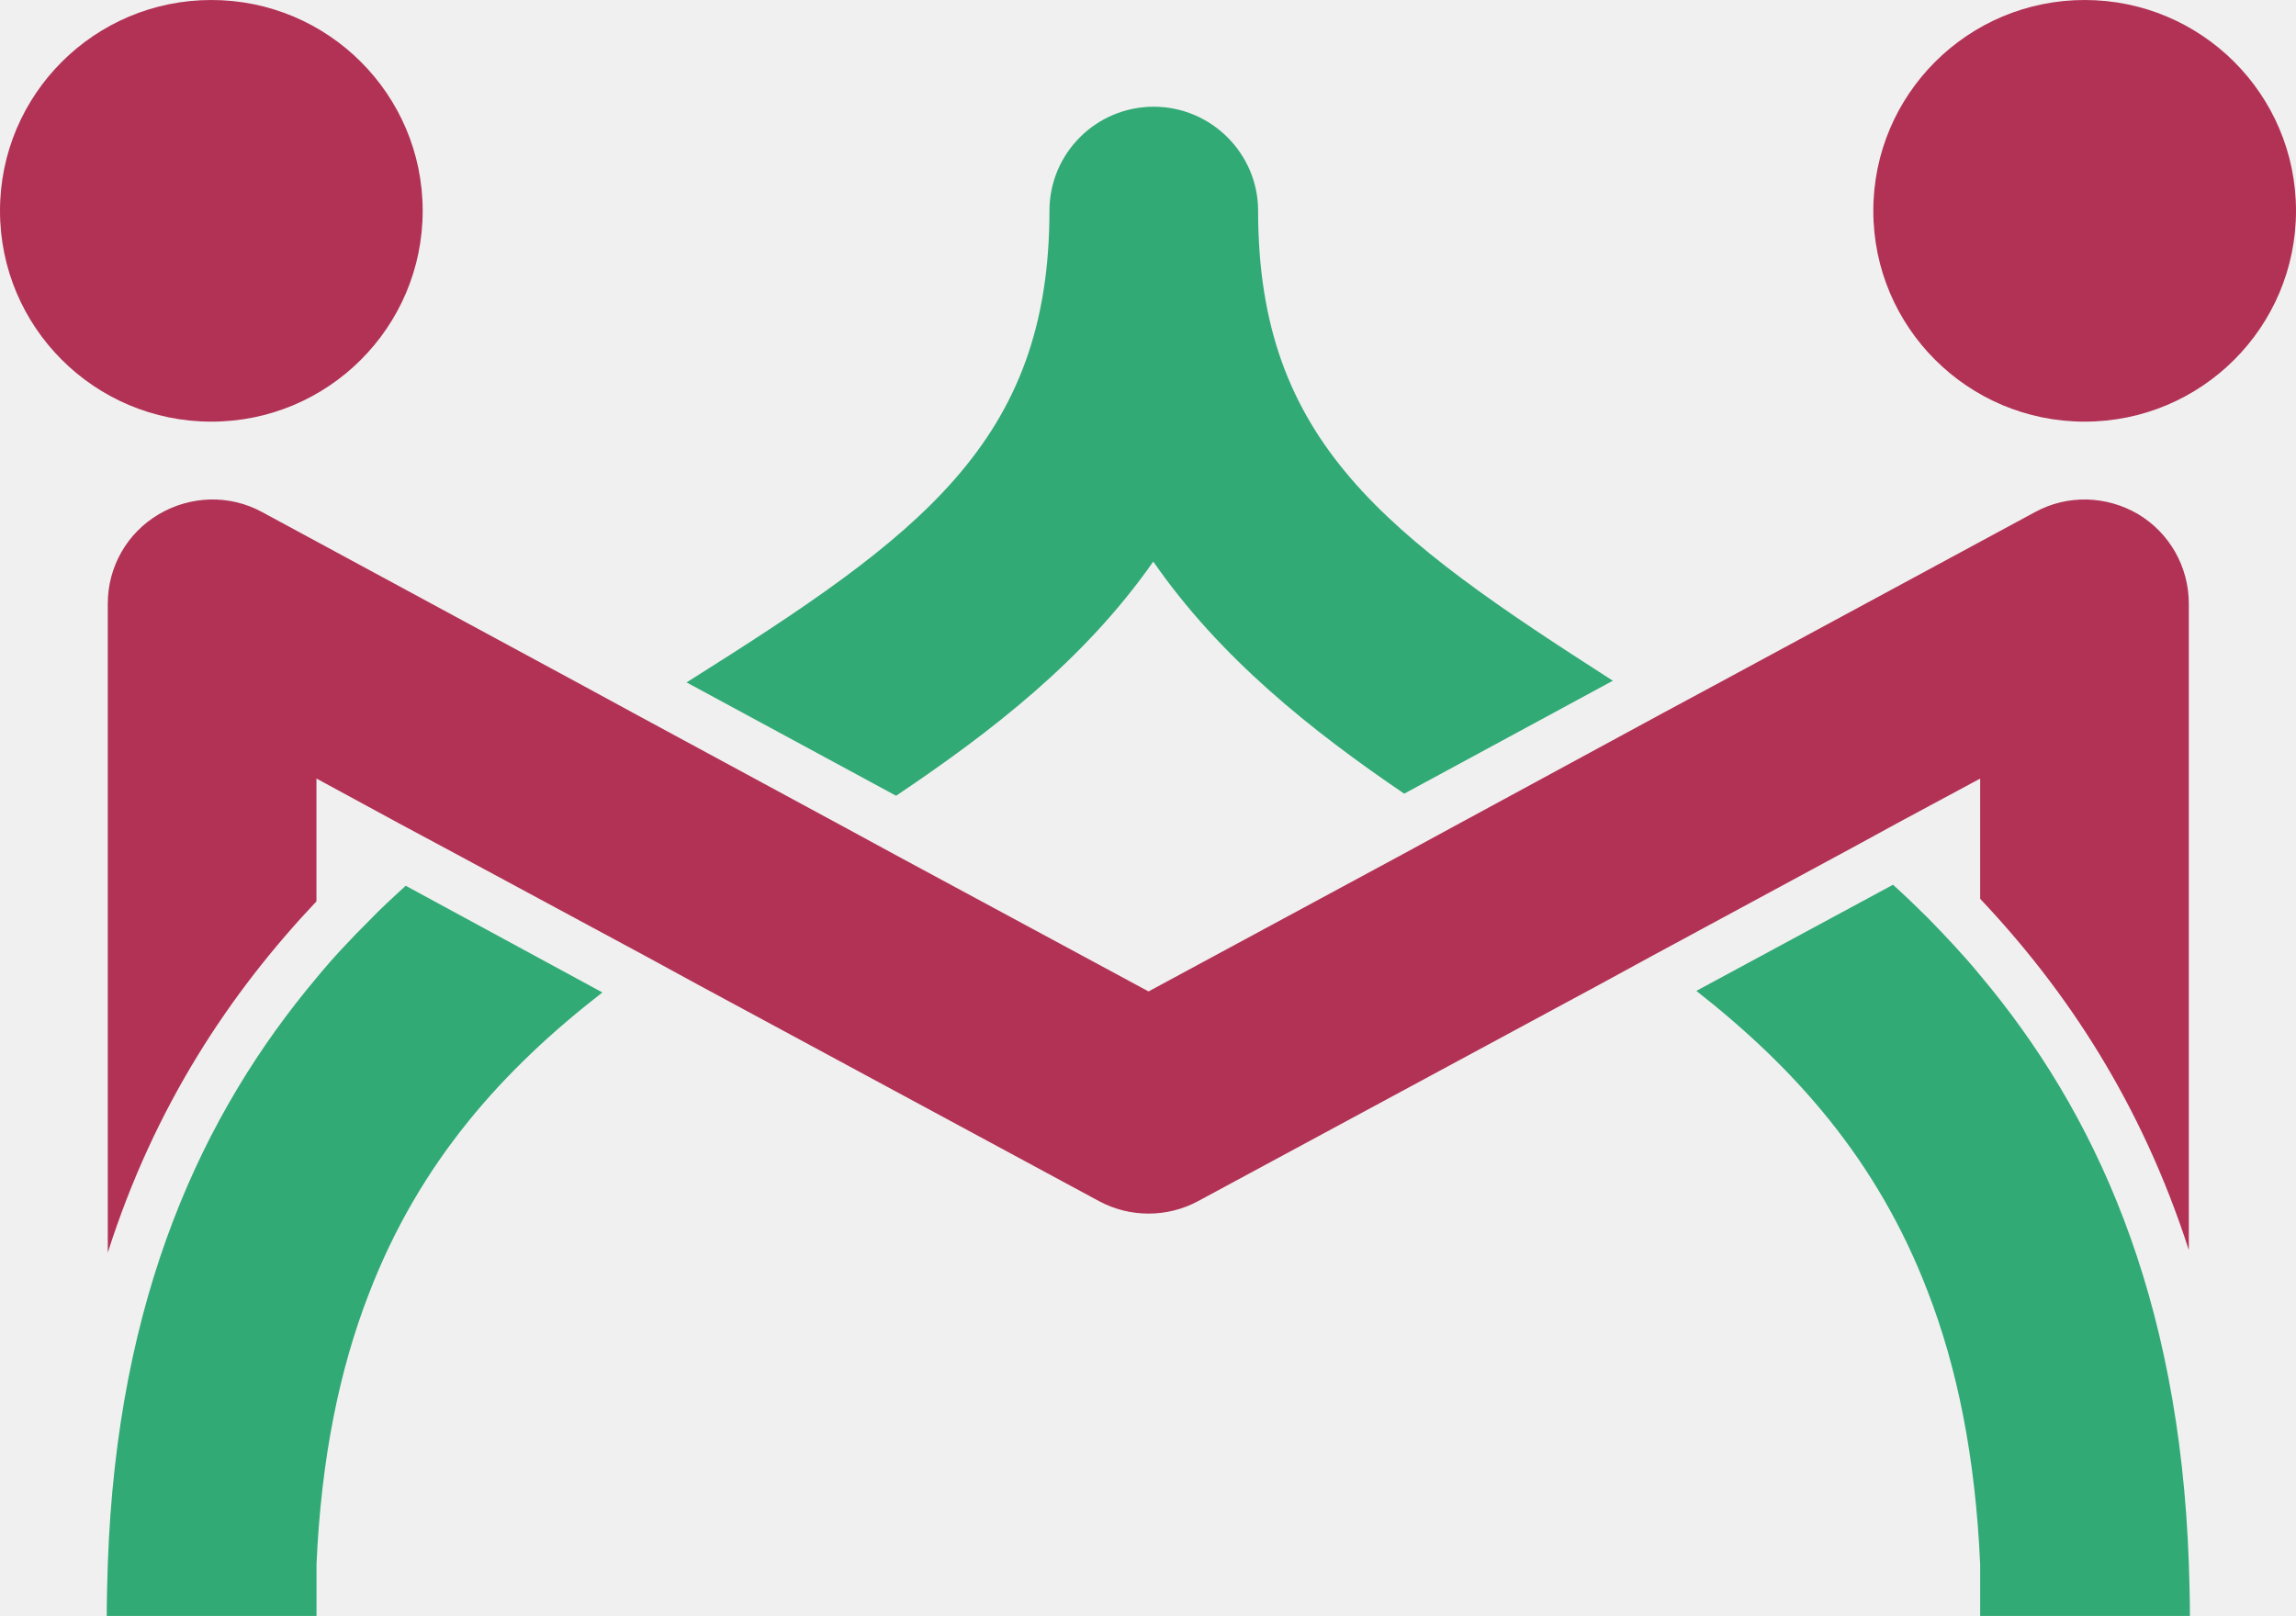
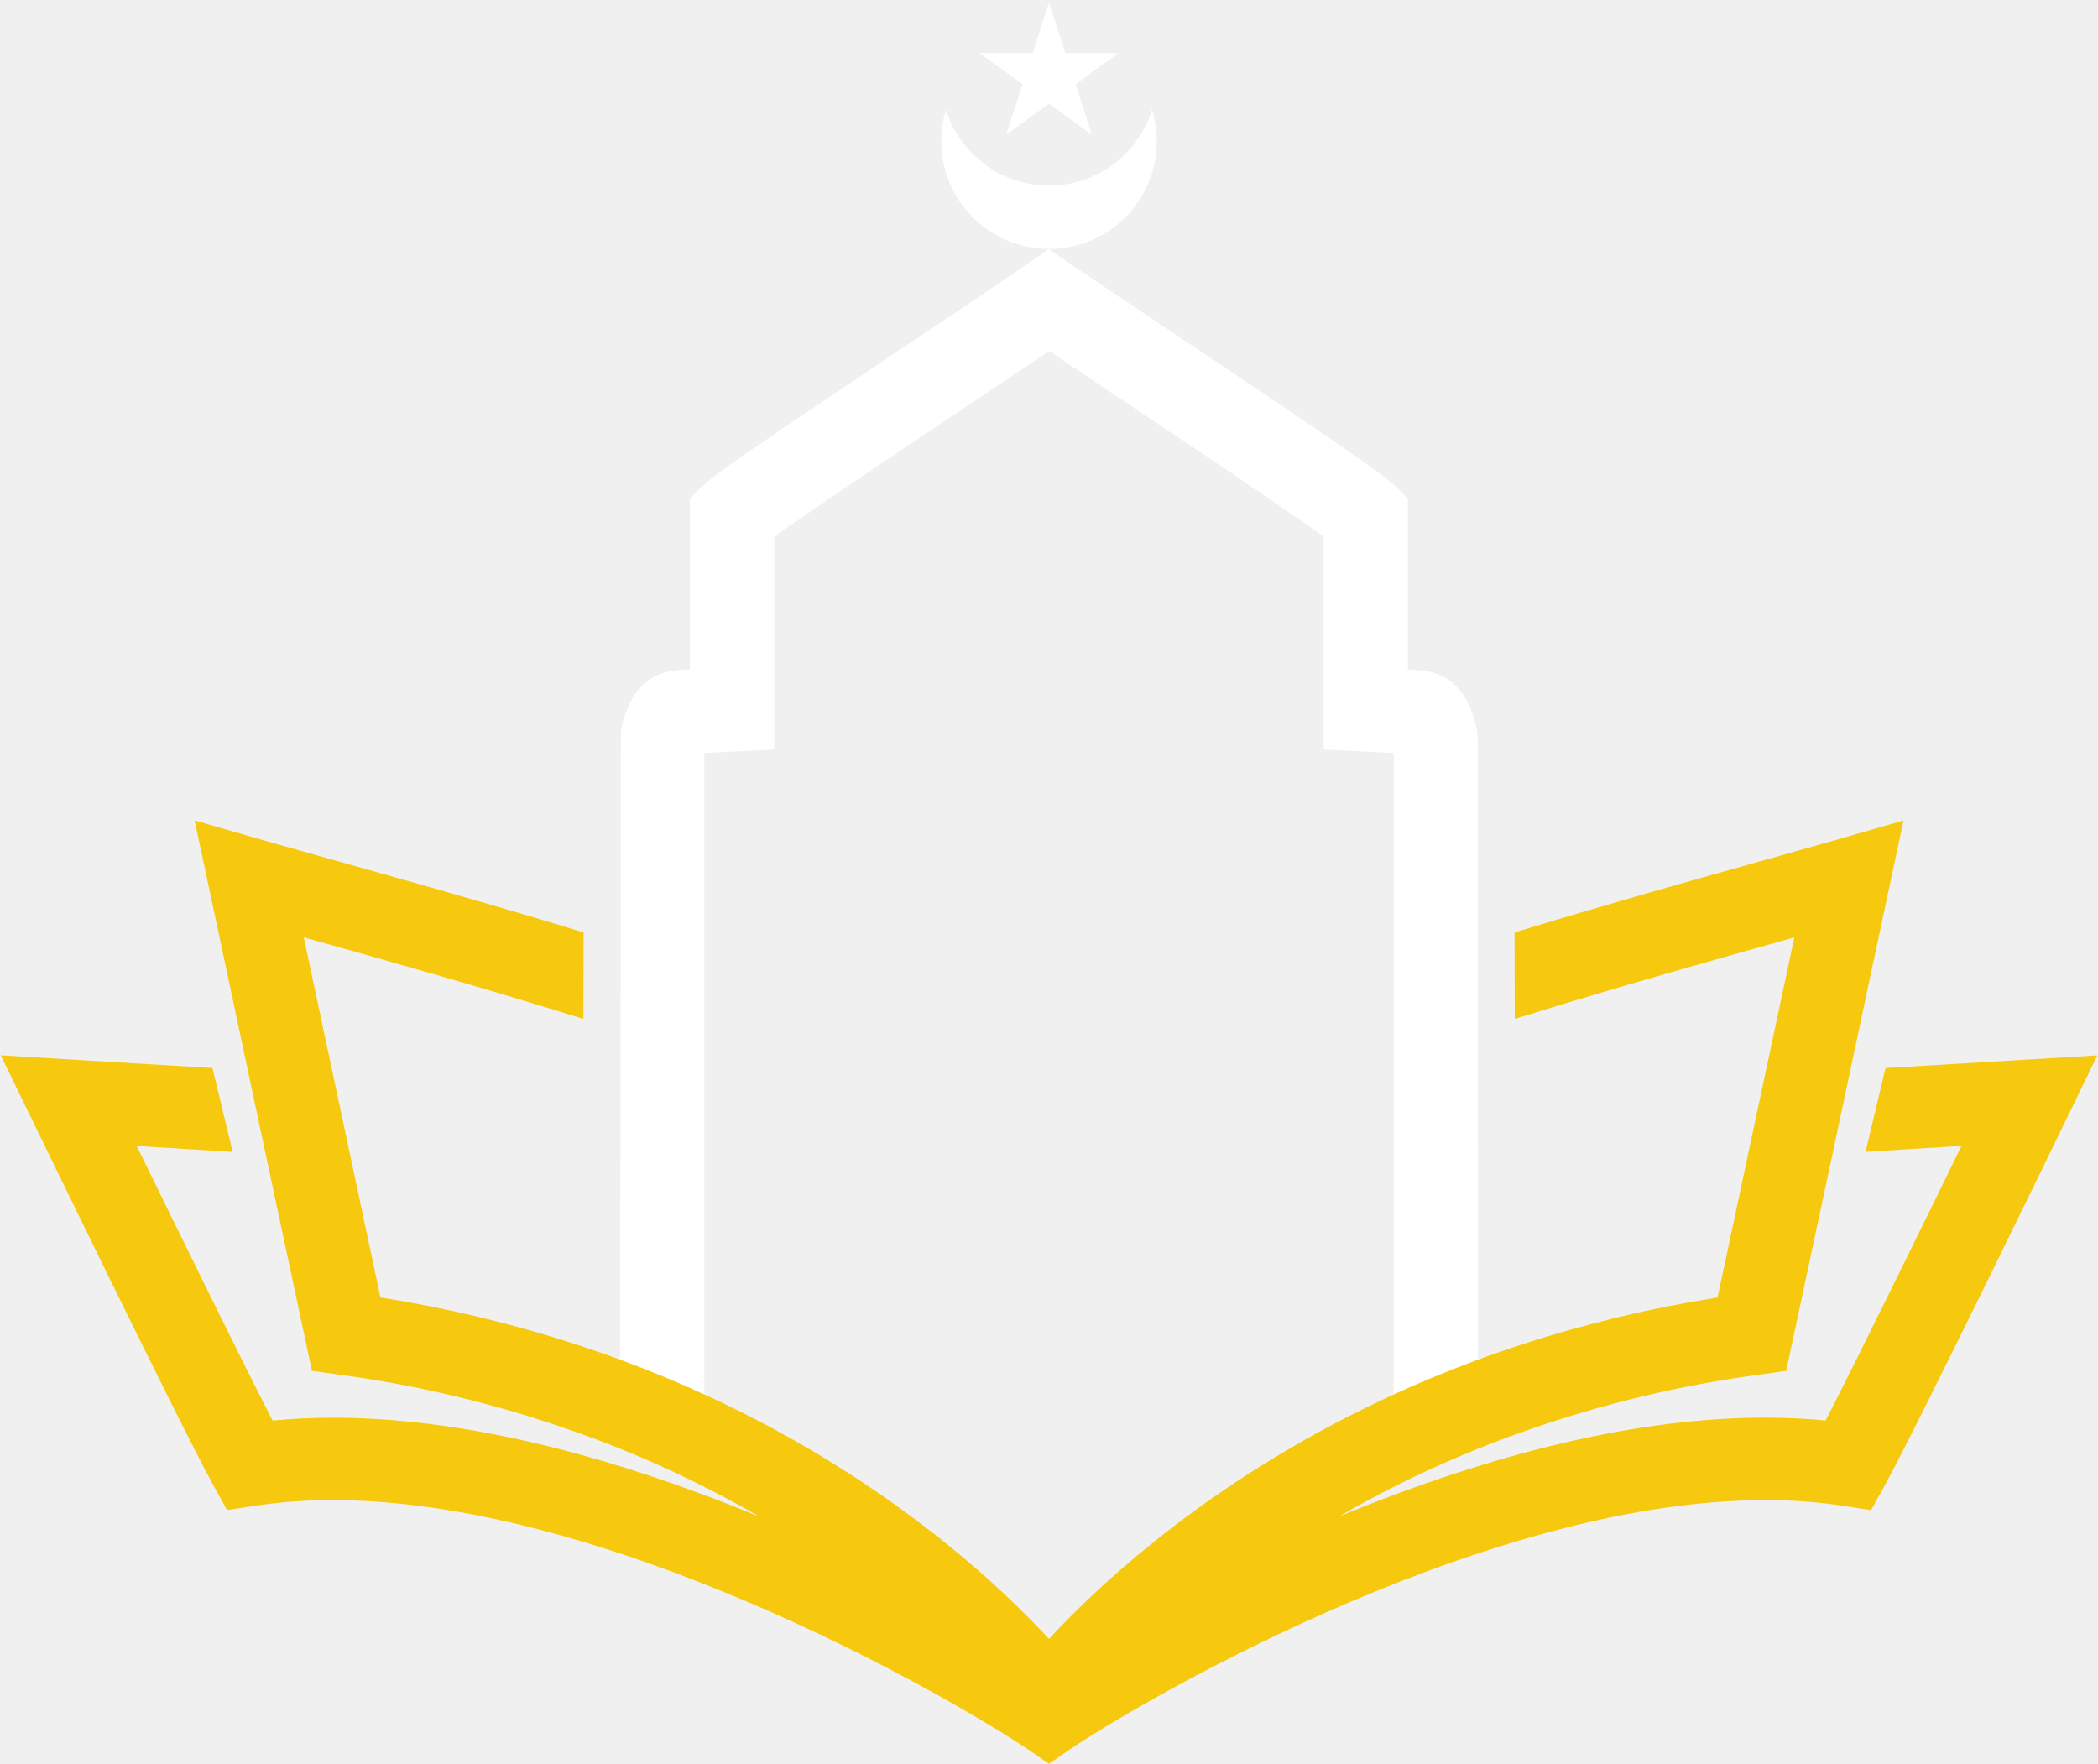
- <svg xmlns="http://www.w3.org/2000/svg" width="858" height="604" viewBox="0 0 858 604" fill="none">
-   <path d="M709.942 307.171L739.971 291.022V335.954C772.138 369.993 800.209 412.208 817.948 467.259V225.661C817.948 211.848 810.733 199.203 799.039 192.206C787.142 185.198 772.521 184.816 760.433 191.431L640.925 256.016L621.431 266.517L543.252 308.923L523.949 319.423L429.202 370.577L335.817 320.198L316.132 309.496L237.761 267.09L218.458 256.59L97.982 191.42C85.894 184.806 71.273 185.198 59.376 192.195C47.48 199.203 40.276 211.837 40.276 225.651V468.215C57.823 413.164 86.085 370.96 118.253 336.91V291L149.058 307.733L167.19 317.459L242.252 357.922L261.161 368.231L410.687 448.955C422.19 455.177 436.225 455.177 447.728 448.955L598.042 367.838L616.951 357.529L691.81 317.066L709.942 307.171Z" fill="#B23256" />
-   <path d="M78.977 157.604C122.595 157.604 157.954 122.323 157.954 78.802C157.954 35.281 122.595 0 78.977 0C35.359 0 0 35.281 0 78.802C0 122.323 35.359 157.604 78.977 157.604Z" fill="#B23256" />
-   <path d="M779.023 157.604C822.641 157.604 858 122.323 858 78.802C858 35.281 822.641 0 779.023 0C735.405 0 700.046 35.281 700.046 78.802C700.046 122.323 735.405 157.604 779.023 157.604Z" fill="#B23256" />
-   <path d="M137.758 344.321C131.128 350.935 124.499 357.932 118.263 365.524C75.763 416.105 43.788 484.374 40.287 584.549C40.095 590.972 39.893 597.385 39.893 604H118.274V584.74C120.03 545.052 126.851 511.99 137.768 483.78C156.869 433.984 188.259 399.552 225.109 370.96L151.612 331.081C146.919 335.37 142.237 339.649 137.758 344.321Z" fill="#31AA75" />
-   <path d="M430.969 209.905C455.922 245.887 489.845 272.93 524.737 296.659L602.713 254.445C518.107 200.169 470.148 165.355 470.148 78.791C470.148 57.397 452.602 39.889 431.16 39.889C409.517 39.889 392.172 57.397 392.172 78.791C392.172 165.355 343.436 200.371 257.266 254.636C257.074 254.827 256.681 255.029 256.489 255.029L334.86 297.435C370.528 273.514 405.43 246.471 430.969 209.905Z" fill="#31AA75" />
-   <path d="M739.971 364.547C733.735 356.955 727.106 349.959 720.477 343.153C716.188 338.874 711.9 334.786 707.409 330.699L633.913 370.376C670.368 398.968 701.557 433.4 720.477 483.005C731.394 511.204 738.215 544.67 739.971 584.74V604H818.352C818.352 597.385 818.16 590.972 817.958 584.549C814.436 483.79 782.662 415.319 739.971 364.547Z" fill="#31AA75" />
+ <svg xmlns="http://www.w3.org/2000/svg" width="772" height="649" viewBox="0 0 772 649" fill="none">
+   <path d="M543.82 520.62H512.82V277.08L487.08 275.79V197.42C473.39 187.55 435.65 162.33 411.71 146.34C402.14 139.95 393.24 134 386.02 129.14C377.16 135.14 365.02 143.29 352.02 151.98C329.59 166.98 297.51 188.41 284.89 197.47V275.79L259.15 277.08V520.62H228.15L228.49 268.76C229.6 263.47 233 247.38 250.22 246.53L253.89 246.35V183.35L258.57 178.79C263.06 174.42 282.44 161.22 334.79 126.25C352.7 114.25 369.03 103.37 377.13 97.73L385.87 91.64L394.68 97.64C402.6 103.03 415.05 111.34 428.92 120.64C484.41 157.72 508.41 174 513.37 178.82L518.05 183.38V246.38L521.73 246.56C538.94 247.41 542.34 263.5 543.45 268.79L543.79 271.99L543.82 520.62Z" fill="white" />
+   <path d="M423.9 40.32C425.723 46.25 426.129 52.525 425.085 58.64C424.041 64.755 421.577 70.54 417.891 75.53C414.204 80.52 409.398 84.575 403.86 87.369C398.321 90.164 392.204 91.619 386 91.619C379.796 91.619 373.679 90.164 368.14 87.369C362.601 84.575 357.796 80.52 354.109 75.53C350.423 70.54 347.959 64.755 346.915 58.64C345.871 52.525 346.277 46.25 348.1 40.32C350.597 48.422 355.626 55.51 362.446 60.545C369.267 65.58 377.522 68.296 386 68.296C394.478 68.296 402.733 65.58 409.554 60.545C416.374 55.51 421.402 48.422 423.9 40.32V40.32Z" fill="white" />
+   <path d="M386 0.98L392.03 19.55H411.56L395.76 31.03L401.8 49.6L386 38.12L370.2 49.6L376.24 31.03L360.44 19.55H379.97L386 0.98Z" fill="white" />
+   <path d="M693.82 393L686.47 423.83L721.77 421.64C710.15 445.46 684.3 498.3 671.77 522.7C664.61 522 657.14 521.64 649.54 521.64C603.97 521.64 551.22 533.9 492.54 558.11C502.8 552.18 513.35 546.68 524.08 541.66C536.674 535.776 549.568 530.559 562.71 526.03C589.964 516.522 618.106 509.781 646.71 505.91L657.26 504.43L674.9 421.85L679.84 398.59L700.43 301.9L676.14 308.9C669.07 310.9 660.95 313.2 652.05 315.7L649.21 316.5C623.86 323.6 592.32 332.43 560.06 342.27L557.31 343.11L557.37 374.94L562.37 373.39C598.31 362.26 633.85 352.32 657.37 345.74L660.26 344.92L632 477.43C607.65 481.267 583.642 487.025 560.2 494.65C537.26 502.105 514.972 511.433 493.56 522.54C438.37 551.18 402.8 584.87 386 603.07C369.2 584.87 333.63 551.18 278.49 522.54C257.078 511.435 234.789 502.107 211.85 494.65C188.392 487.025 164.367 481.267 140 477.43L111.78 344.91L114.68 345.73C138.19 352.31 173.73 362.25 209.68 373.38L214.68 374.93L214.74 343.1L212 342.26C179.75 332.43 148.22 323.6 122.83 316.48L120 315.69C111.1 313.19 103 310.92 95.91 308.89L71.62 301.89L91.77 396.53L97.15 421.85L114.79 504.42L125.35 505.9C153.955 509.773 182.097 516.517 209.35 526.03C222.499 530.569 235.4 535.796 248 541.69C258.73 546.69 269.28 552.21 279.54 558.14C220.83 533.93 168.08 521.67 122.54 521.67C114.94 521.67 107.47 522.03 100.31 522.73C87.78 498.33 61.93 445.49 50.31 421.67L85.61 423.86L78.18 393L0.28 388.31L11.59 411.59C12.09 412.59 65.69 523.16 78.41 546.35L83.54 555.67L94 554.05C103.451 552.643 112.995 551.957 122.55 552C228.81 552 360.55 630.81 382.09 646.34L386 649L390 646.25C411.5 630.76 543.19 552 649.45 552C659.005 551.957 668.549 552.642 678 554.05L688.5 555.7L693.64 546.38C706.2 523.46 759.94 412.67 760.44 411.64L771.76 388.34L693.82 393Z" fill="#F6C90E" />
</svg>
